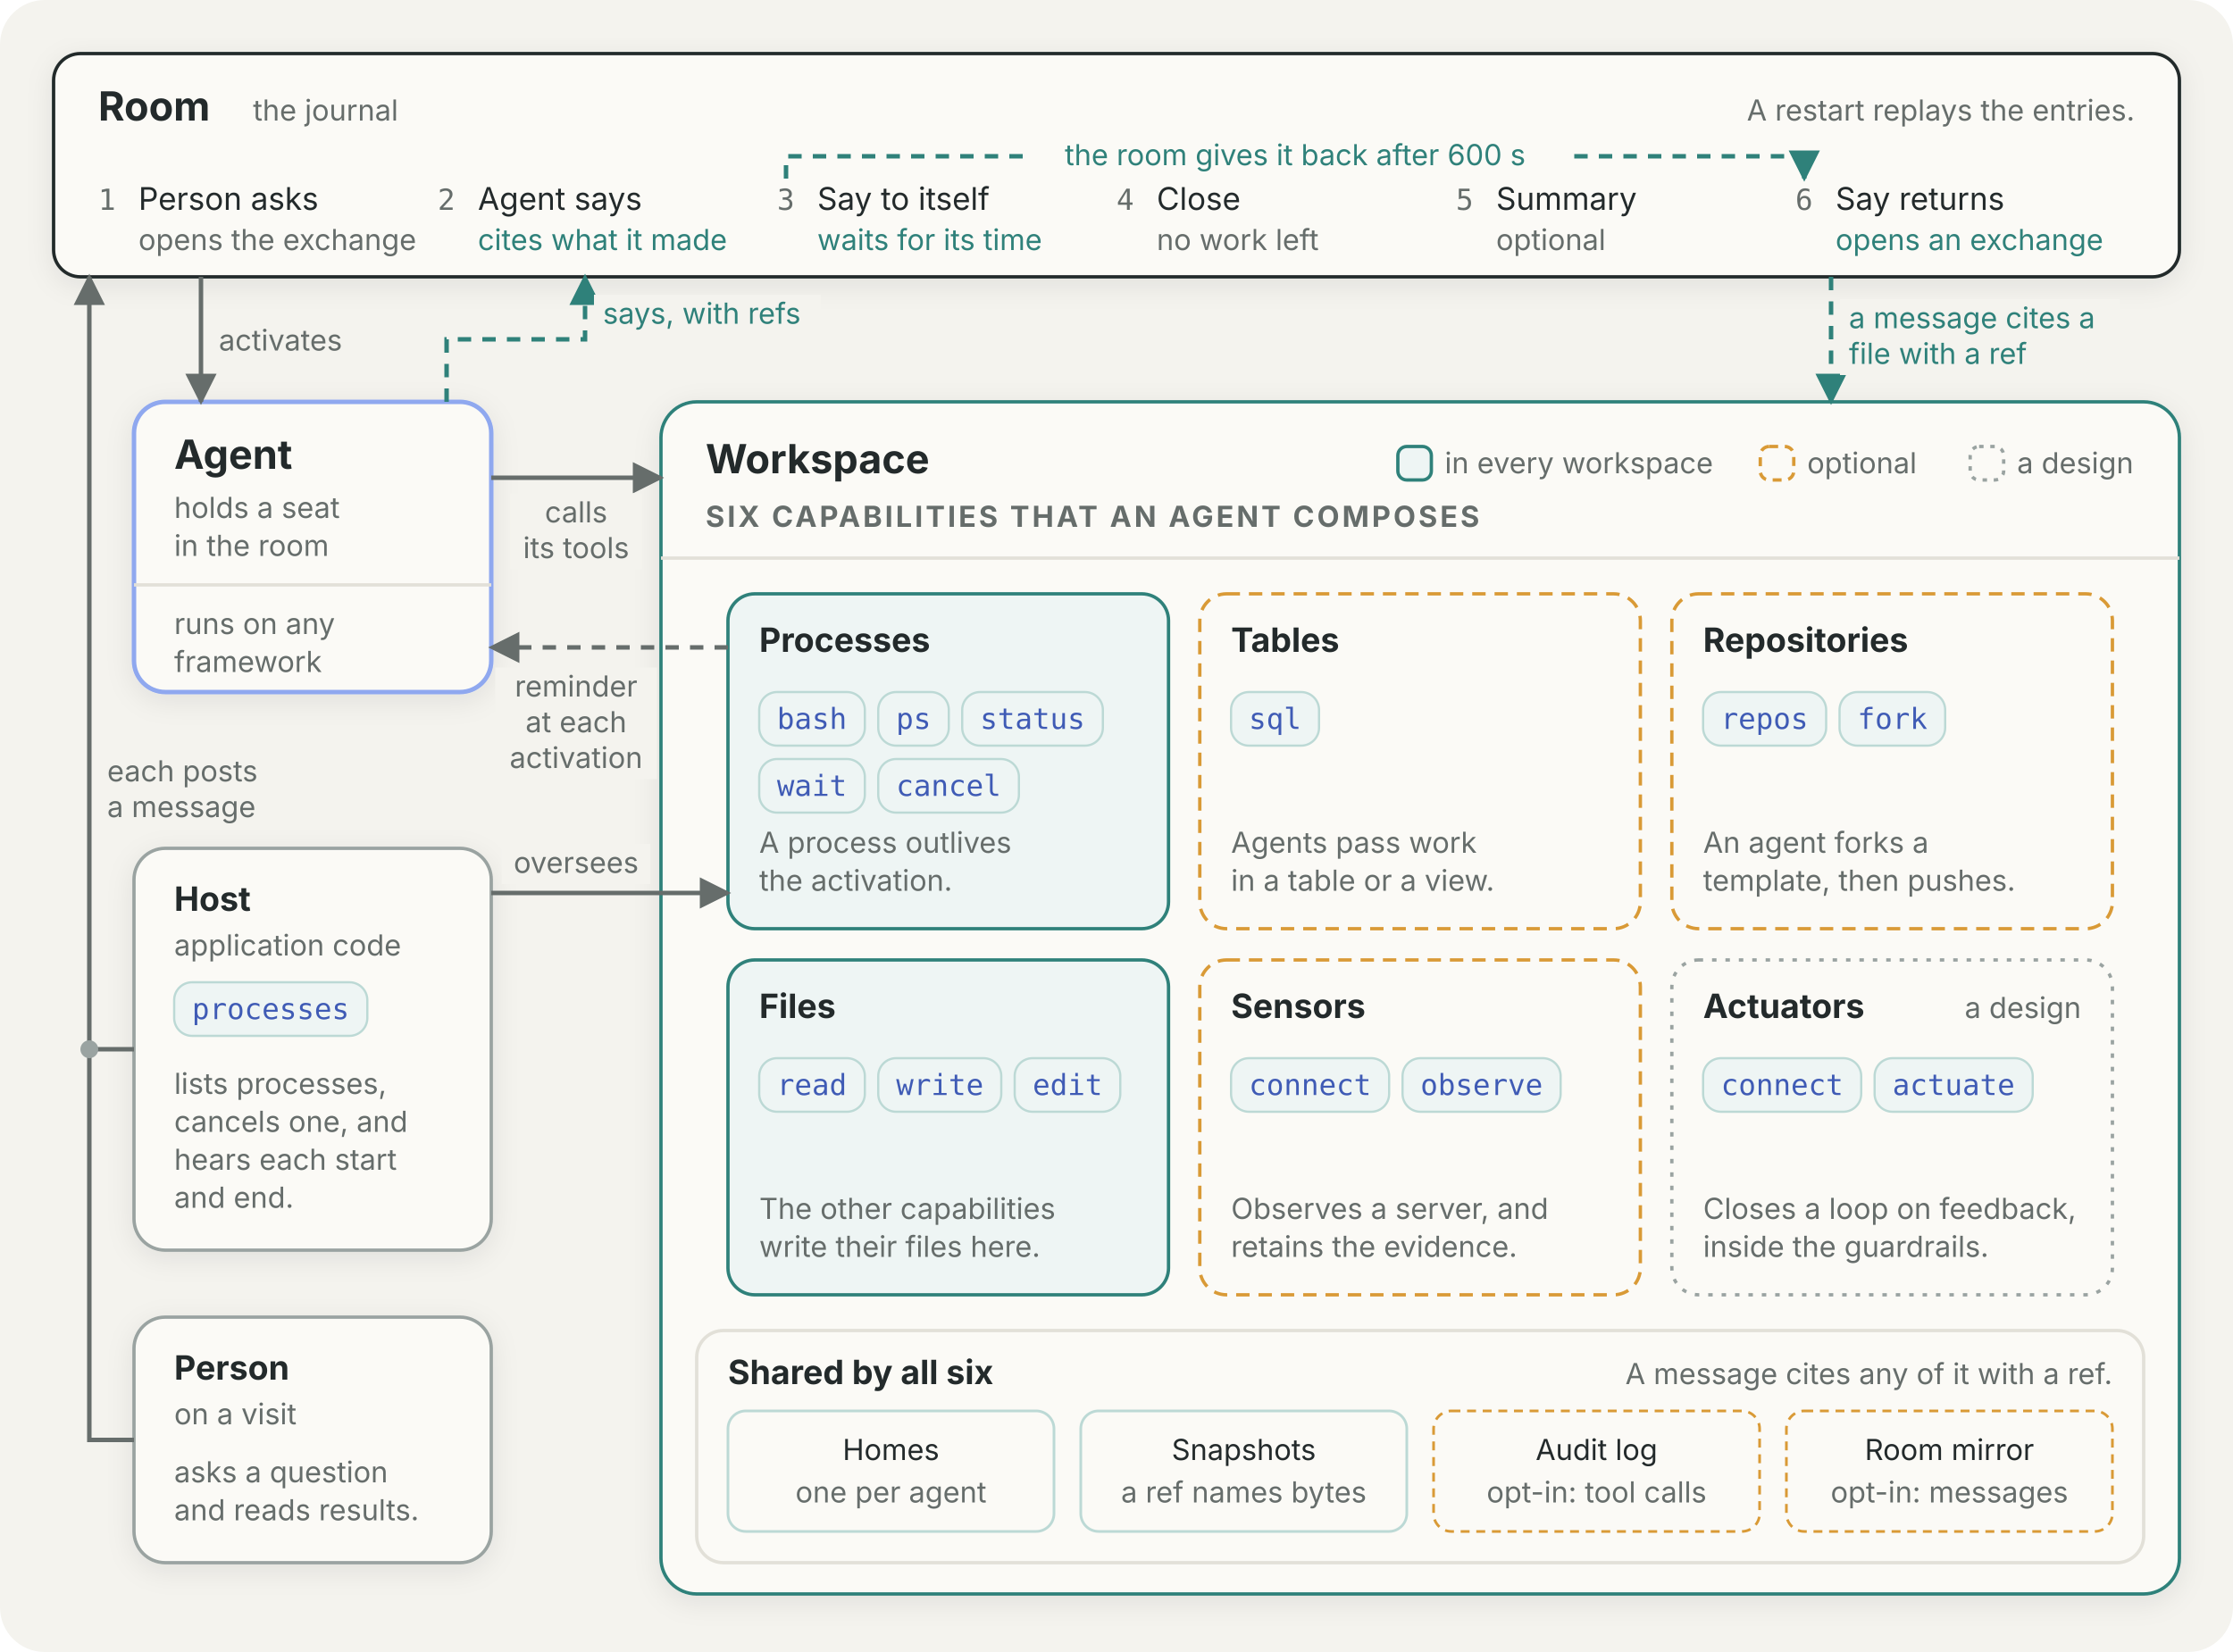
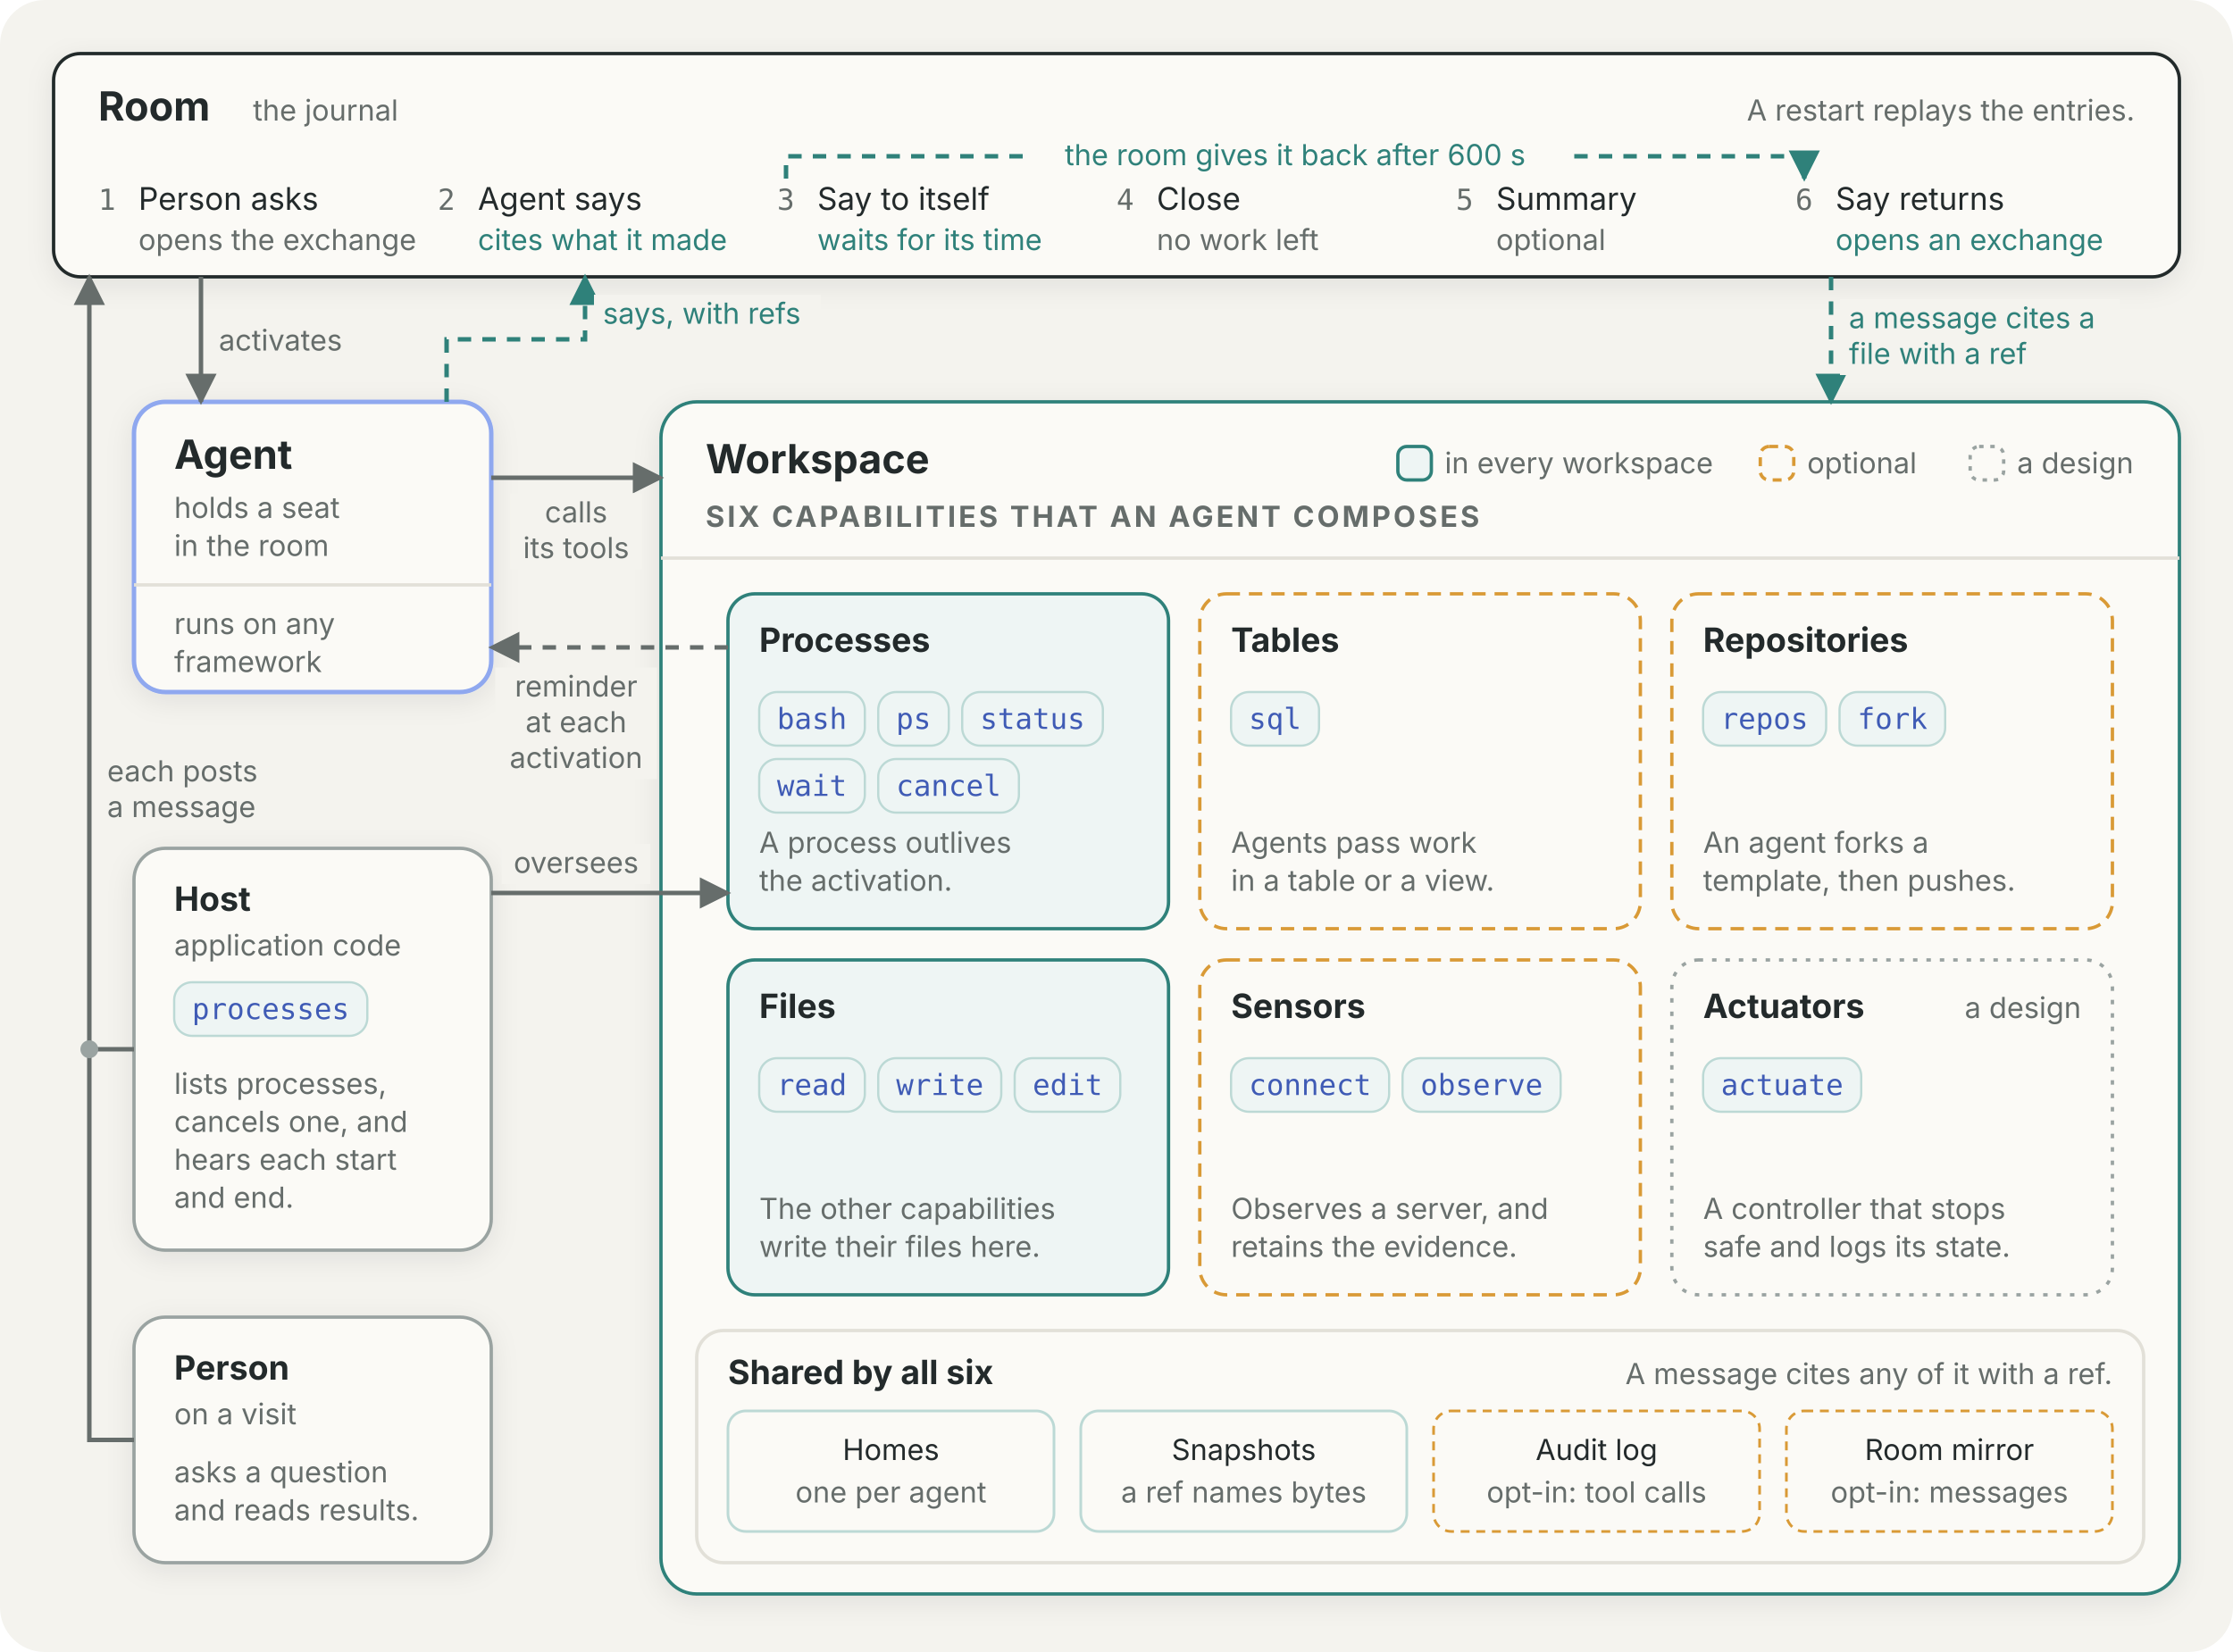
<svg xmlns="http://www.w3.org/2000/svg" width="1000" height="740" viewBox="0 0 1000 740" role="img" aria-labelledby="title desc">
  <defs>
    <marker id="arrow" viewBox="0 0 10 10" refX="9" refY="5" markerWidth="7" markerHeight="7" orient="auto-start-reverse">
      <path d="M0 0 10 5 0 10Z" fill="#666d6b" />
    </marker>
    <marker id="arrow-teal" viewBox="0 0 10 10" refX="9" refY="5" markerWidth="7" markerHeight="7" orient="auto-start-reverse">
      <path d="M0 0 10 5 0 10Z" fill="#2f817a" />
    </marker>
    <filter id="shadow" x="-10%" y="-10%" width="120%" height="130%">
      <feDropShadow dx="0" dy="3" stdDeviation="6" flood-color="#232a2b" flood-opacity="0.08" />
    </filter>
    <style>
      .sans { font-family: Inter, "IBM Plex Sans", system-ui, sans-serif; }
      .mono { font-family: "IBM Plex Mono", ui-monospace, monospace; }
      .ink { fill: #232a2b; }
      .dim { fill: #666d6b; }
      .teal { fill: #2f817a; }
      .code { fill: #3f5bb5; }
      .t { font-size: 18px; font-weight: 700; }
      .n { font-size: 15px; font-weight: 700; }
      .b { font-size: 14px; }
      .s { font-size: 13px; }
      .x { font-size: 13px; }
      .c { font-size: 13px; }
      .lab { font-size: 13px; font-weight: 700; letter-spacing: 1.2px; }
      .flow { fill: none; stroke: #666d6b; stroke-width: 2; }
      .flow-dash { fill: none; stroke: #666d6b; stroke-width: 2; stroke-dasharray: 6 5; }
      .flow-teal { fill: none; stroke: #2f817a; stroke-width: 2; stroke-dasharray: 6 5; }
      .rule { stroke: #e2e0d8; stroke-width: 1.5; }
    </style>
  </defs>
  <rect width="1000" height="740" rx="20" fill="#f4f3ee" />
  <g filter="url(#shadow)">
    <rect x="24.0" y="24.0" width="952.0" height="100.0" rx="12" fill="#fbfaf6" stroke="#232a2b" stroke-width="1.5" />
  </g>
  <text x="44.0" y="54.0" text-anchor="start" class="sans ink t">Room</text>
  <text x="113.3" y="54.0" text-anchor="start" class="sans dim x">the journal</text>
  <text x="956.0" y="54.0" text-anchor="end" class="sans dim x">A restart replays the entries.</text>
  <text x="44.0" y="94.0" text-anchor="start" class="mono dim c">1</text>
  <text x="62.0" y="94.0" text-anchor="start" class="sans ink b">Person asks</text>
  <text x="62.0" y="112.0" text-anchor="start" class="sans dim x">opens the exchange</text>
  <text x="196.0" y="94.0" text-anchor="start" class="mono dim c">2</text>
  <text x="214.0" y="94.0" text-anchor="start" class="sans ink b">Agent says</text>
  <text x="214.0" y="112.0" text-anchor="start" class="sans teal x">cites what it made</text>
  <text x="348.0" y="94.0" text-anchor="start" class="mono dim c">3</text>
  <text x="366.0" y="94.0" text-anchor="start" class="sans ink b">Say to itself</text>
  <text x="366.0" y="112.0" text-anchor="start" class="sans teal x">waits for its time</text>
  <text x="500.0" y="94.0" text-anchor="start" class="mono dim c">4</text>
  <text x="518.0" y="94.0" text-anchor="start" class="sans ink b">Close</text>
  <text x="518.0" y="112.0" text-anchor="start" class="sans dim x">no work left</text>
  <text x="652.0" y="94.0" text-anchor="start" class="mono dim c">5</text>
  <text x="670.0" y="94.0" text-anchor="start" class="sans ink b">Summary</text>
  <text x="670.0" y="112.0" text-anchor="start" class="sans dim x">optional</text>
  <text x="804.0" y="94.0" text-anchor="start" class="mono dim c">6</text>
  <text x="822.0" y="94.0" text-anchor="start" class="sans ink b">Say returns</text>
  <text x="822.0" y="112.0" text-anchor="start" class="sans teal x">opens an exchange</text>
  <path d="M352.0 80.0 L352.0 70.0 L808.0 70.0 L808.0 80.0" class="flow-teal" marker-end="url(#arrow-teal)" />
  <rect x="459.0" y="61.0" width="242.0" height="18" fill="#fbfaf6" />
  <text x="580.0" y="74.0" text-anchor="middle" class="sans teal x">the room gives it back after 600 s</text>
  <g filter="url(#shadow)">
    <rect x="60.0" y="180.0" width="160.0" height="130.0" rx="14" fill="#fbfaf6" stroke="#8fa8ef" stroke-width="2" />
  </g>
  <text x="78.0" y="210.0" text-anchor="start" class="sans ink t">Agent</text>
  <text x="78.0" y="232.0" text-anchor="start" class="sans dim x">holds a seat</text>
  <text x="78.0" y="249.0" text-anchor="start" class="sans dim x">in the room</text>
  <line x1="60.0" y1="262.0" x2="220.0" y2="262.0" class="rule" />
  <text x="78.0" y="284.0" text-anchor="start" class="sans dim x">runs on any</text>
  <text x="78.0" y="301.0" text-anchor="start" class="sans dim x">framework</text>
  <g filter="url(#shadow)">
    <rect x="60.0" y="380.0" width="160.0" height="180.0" rx="14" fill="#fbfaf6" stroke="#9aa3a1" stroke-width="1.5" />
  </g>
  <text x="78.0" y="408.0" text-anchor="start" class="sans ink n">Host</text>
  <text x="78.0" y="428.0" text-anchor="start" class="sans dim x">application code</text>
  <rect x="78.0" y="440.0" width="86.5" height="24" rx="8" fill="#eef5f4" stroke="#bcd9d5" />
  <text x="121.2" y="456.5" text-anchor="middle" class="mono code c">processes</text>
  <text x="78.0" y="490.0" text-anchor="start" class="sans dim x">lists processes,</text>
  <text x="78.0" y="507.0" text-anchor="start" class="sans dim x">cancels one, and</text>
  <text x="78.0" y="524.0" text-anchor="start" class="sans dim x">hears each start</text>
  <text x="78.0" y="541.0" text-anchor="start" class="sans dim x">and end.</text>
  <g filter="url(#shadow)">
    <rect x="60.0" y="590.0" width="160.0" height="110.0" rx="14" fill="#fbfaf6" stroke="#9aa3a1" stroke-width="1.5" />
  </g>
  <text x="78.0" y="618.0" text-anchor="start" class="sans ink n">Person</text>
  <text x="78.0" y="638.0" text-anchor="start" class="sans dim x">on a visit</text>
  <text x="78.0" y="664.0" text-anchor="start" class="sans dim x">asks a question</text>
  <text x="78.0" y="681.0" text-anchor="start" class="sans dim x">and reads results.</text>
  <g filter="url(#shadow)">
    <rect x="296.0" y="180.0" width="680.0" height="534.0" rx="16" fill="#fbfaf6" stroke="#2f817a" stroke-width="1.5" />
  </g>
  <text x="316.0" y="212.0" text-anchor="start" class="sans ink t">Workspace</text>
  <text x="316.0" y="236.0" text-anchor="start" class="sans dim lab">SIX CAPABILITIES THAT AN AGENT COMPOSES</text>
  <rect x="626.0" y="200" width="15" height="15" rx="4" fill="#eef5f4" stroke="#2f817a" stroke-width="1.5" />
  <text x="647.0" y="212.0" text-anchor="start" class="sans dim x">in every workspace</text>
  <rect x="788.3" y="200" width="15" height="15" rx="4" fill="#fbfaf6" stroke="#d99a36" stroke-width="1.5" stroke-dasharray="4 3" />
  <text x="809.3" y="212.0" text-anchor="start" class="sans dim x">optional</text>
  <rect x="882.3" y="200" width="15" height="15" rx="4" fill="#fbfaf6" stroke="#9aa3a1" stroke-width="1.5" stroke-dasharray="2 3" />
  <text x="903.3" y="212.0" text-anchor="start" class="sans dim x">a design</text>
  <line x1="296.0" y1="250.0" x2="976.0" y2="250.0" class="rule" />
  <rect x="326.0" y="266.0" width="197.3" height="150.0" rx="12" fill="#eef5f4" stroke="#2f817a" stroke-width="1.5" />
  <text x="340.0" y="292.0" text-anchor="start" class="sans ink n">Processes</text>
  <rect x="340.0" y="310.0" width="47.3" height="24" rx="8" fill="#eef5f4" stroke="#bcd9d5" />
  <text x="363.6" y="326.5" text-anchor="middle" class="mono code c">bash</text>
  <rect x="393.3" y="310.0" width="31.6" height="24" rx="8" fill="#eef5f4" stroke="#bcd9d5" />
  <text x="409.1" y="326.5" text-anchor="middle" class="mono code c">ps</text>
  <rect x="430.9" y="310.0" width="63.0" height="24" rx="8" fill="#eef5f4" stroke="#bcd9d5" />
  <text x="462.4" y="326.5" text-anchor="middle" class="mono code c">status</text>
  <rect x="340.0" y="340.0" width="47.3" height="24" rx="8" fill="#eef5f4" stroke="#bcd9d5" />
  <text x="363.6" y="356.5" text-anchor="middle" class="mono code c">wait</text>
  <rect x="393.3" y="340.0" width="63.0" height="24" rx="8" fill="#eef5f4" stroke="#bcd9d5" />
  <text x="424.8" y="356.5" text-anchor="middle" class="mono code c">cancel</text>
  <text x="340.0" y="382.0" text-anchor="start" class="sans dim x">A process outlives</text>
  <text x="340.0" y="399.0" text-anchor="start" class="sans dim x">the activation.</text>
  <rect x="537.3" y="266.0" width="197.3" height="150.0" rx="12" fill="#fbfaf6" stroke="#d99a36" stroke-width="1.5" stroke-dasharray="6 4" />
  <text x="551.3" y="292.0" text-anchor="start" class="sans ink n">Tables</text>
  <rect x="551.3" y="310.0" width="39.4" height="24" rx="8" fill="#eef5f4" stroke="#bcd9d5" />
  <text x="571.0" y="326.5" text-anchor="middle" class="mono code c">sql</text>
  <text x="551.3" y="382.0" text-anchor="start" class="sans dim x">Agents pass work</text>
  <text x="551.3" y="399.0" text-anchor="start" class="sans dim x">in a table or a view.</text>
  <rect x="748.7" y="266.0" width="197.3" height="150.0" rx="12" fill="#fbfaf6" stroke="#d99a36" stroke-width="1.5" stroke-dasharray="6 4" />
  <text x="762.7" y="292.0" text-anchor="start" class="sans ink n">Repositories</text>
  <rect x="762.7" y="310.0" width="55.1" height="24" rx="8" fill="#eef5f4" stroke="#bcd9d5" />
  <text x="790.2" y="326.5" text-anchor="middle" class="mono code c">repos</text>
  <rect x="823.8" y="310.0" width="47.3" height="24" rx="8" fill="#eef5f4" stroke="#bcd9d5" />
  <text x="847.5" y="326.5" text-anchor="middle" class="mono code c">fork</text>
  <text x="762.7" y="382.0" text-anchor="start" class="sans dim x">An agent forks a</text>
  <text x="762.7" y="399.0" text-anchor="start" class="sans dim x">template, then pushes.</text>
  <rect x="326.0" y="430.0" width="197.3" height="150.0" rx="12" fill="#eef5f4" stroke="#2f817a" stroke-width="1.5" />
  <text x="340.0" y="456.0" text-anchor="start" class="sans ink n">Files</text>
  <rect x="340.0" y="474.0" width="47.3" height="24" rx="8" fill="#eef5f4" stroke="#bcd9d5" />
  <text x="363.6" y="490.5" text-anchor="middle" class="mono code c">read</text>
  <rect x="393.3" y="474.0" width="55.1" height="24" rx="8" fill="#eef5f4" stroke="#bcd9d5" />
  <text x="420.9" y="490.5" text-anchor="middle" class="mono code c">write</text>
  <rect x="454.4" y="474.0" width="47.3" height="24" rx="8" fill="#eef5f4" stroke="#bcd9d5" />
  <text x="478.1" y="490.5" text-anchor="middle" class="mono code c">edit</text>
  <text x="340.0" y="546.0" text-anchor="start" class="sans dim x">The other capabilities</text>
  <text x="340.0" y="563.0" text-anchor="start" class="sans dim x">write their files here.</text>
  <rect x="537.3" y="430.0" width="197.3" height="150.0" rx="12" fill="#fbfaf6" stroke="#d99a36" stroke-width="1.5" stroke-dasharray="6 4" />
  <text x="551.3" y="456.0" text-anchor="start" class="sans ink n">Sensors</text>
  <rect x="551.3" y="474.0" width="70.8" height="24" rx="8" fill="#eef5f4" stroke="#bcd9d5" />
  <text x="586.7" y="490.5" text-anchor="middle" class="mono code c">connect</text>
  <rect x="628.1" y="474.0" width="70.8" height="24" rx="8" fill="#eef5f4" stroke="#bcd9d5" />
  <text x="663.5" y="490.5" text-anchor="middle" class="mono code c">observe</text>
  <text x="551.3" y="546.0" text-anchor="start" class="sans dim x">Observes a server, and</text>
  <text x="551.3" y="563.0" text-anchor="start" class="sans dim x">retains the evidence.</text>
  <rect x="748.7" y="430.0" width="197.3" height="150.0" rx="12" fill="#fbfaf6" stroke="#9aa3a1" stroke-width="1.5" stroke-dasharray="2 4" />
  <text x="762.7" y="456.0" text-anchor="start" class="sans ink n">Actuators</text>
  <text x="932.0" y="456.0" text-anchor="end" class="sans dim x">a design</text>
  <rect x="762.7" y="474.0" width="70.8" height="24" rx="8" fill="#eef5f4" stroke="#bcd9d5" />
-   <text x="798.1" y="490.5" text-anchor="middle" class="mono code c">connect</text>
-   <rect x="839.5" y="474.0" width="70.8" height="24" rx="8" fill="#eef5f4" stroke="#bcd9d5" />
-   <text x="874.9" y="490.5" text-anchor="middle" class="mono code c">actuate</text>
-   <text x="762.7" y="546.0" text-anchor="start" class="sans dim x">Closes a loop on feedback,</text>
-   <text x="762.7" y="563.0" text-anchor="start" class="sans dim x">inside the guardrails.</text>
+   <text x="798.1" y="490.5" text-anchor="middle" class="mono code c">actuate</text>
+   <text x="762.7" y="546.0" text-anchor="start" class="sans dim x">A controller that stops</text>
+   <text x="762.7" y="563.0" text-anchor="start" class="sans dim x">safe and logs its state.</text>
  <rect x="312.0" y="596.0" width="648.0" height="104.0" rx="12" fill="#fbfaf6" stroke="#e2e0d8" stroke-width="1.5" />
  <text x="326.0" y="620.0" text-anchor="start" class="sans ink n">Shared by all six</text>
  <text x="946.0" y="620.0" text-anchor="end" class="sans dim x">A message cites any of it with a ref.</text>
  <rect x="326.0" y="632.0" width="146" height="54.0" rx="8" fill="#fbfaf6" stroke="#bcd9d5" stroke-width="1.2" />
  <text x="399.0" y="654.0" text-anchor="middle" class="sans ink s">Homes</text>
  <text x="399.0" y="673.0" text-anchor="middle" class="sans dim x">one per agent</text>
  <rect x="484.0" y="632.0" width="146" height="54.0" rx="8" fill="#fbfaf6" stroke="#bcd9d5" stroke-width="1.2" />
  <text x="557.0" y="654.0" text-anchor="middle" class="sans ink s">Snapshots</text>
  <text x="557.0" y="673.0" text-anchor="middle" class="sans dim x">a ref names bytes</text>
  <rect x="642.0" y="632.0" width="146" height="54.0" rx="8" fill="#fbfaf6" stroke="#d99a36" stroke-width="1.2" stroke-dasharray="4 3" />
  <text x="715.0" y="654.0" text-anchor="middle" class="sans ink s">Audit log</text>
  <text x="715.0" y="673.0" text-anchor="middle" class="sans dim x">opt-in: tool calls</text>
  <rect x="800.0" y="632.0" width="146" height="54.0" rx="8" fill="#fbfaf6" stroke="#d99a36" stroke-width="1.2" stroke-dasharray="4 3" />
  <text x="873.0" y="654.0" text-anchor="middle" class="sans ink s">Room mirror</text>
  <text x="873.0" y="673.0" text-anchor="middle" class="sans dim x">opt-in: messages</text>
  <path d="M90.0 124.0 L90.0 180.0" class="flow" marker-end="url(#arrow)" />
  <path d="M200.0 180.0 L200.0 152.0 L262.0 152.0 L262.0 124.0" class="flow-teal" marker-end="url(#arrow-teal)" />
  <path d="M220.0 214.0 L296.0 214.0" class="flow" marker-end="url(#arrow)" />
  <path d="M326.0 290.0 L220.0 290.0" class="flow-dash" marker-end="url(#arrow)" />
  <path d="M220.0 400.0 L326.0 400.0" class="flow" marker-end="url(#arrow)" />
  <path d="M60.0 645.0 L40.0 645.0 L40.0 124.0" class="flow" marker-end="url(#arrow)" />
  <path d="M60.0 470.0 L40.0 470.0" class="flow" />
  <circle cx="40.0" cy="470.0" r="4" fill="#9aa3a1" />
  <path d="M820.0 124.0 L820.0 180.0" class="flow-teal" marker-end="url(#arrow-teal)" />
  <rect x="94.0" y="144.0" width="67.3" height="18" fill="#f4f3ee" />
  <text x="98.0" y="157.0" text-anchor="start" class="sans dim x">activates</text>
  <rect x="266.0" y="132.0" width="101.5" height="18" fill="#f4f3ee" />
  <text x="270.0" y="145.0" text-anchor="start" class="sans teal x">says, with refs</text>
  <rect x="228.5" y="221.0" width="59.0" height="34" fill="#f4f3ee" />
  <text x="258.0" y="234.0" text-anchor="middle" class="sans dim x">calls</text>
  <text x="258.0" y="250.0" text-anchor="middle" class="sans dim x">its tools</text>
  <rect x="221.8" y="299.0" width="72.4" height="50" fill="#f4f3ee" />
  <text x="258.0" y="312.0" text-anchor="middle" class="sans dim x">reminder</text>
  <text x="258.0" y="328.0" text-anchor="middle" class="sans dim x">at each</text>
  <text x="258.0" y="344.0" text-anchor="middle" class="sans dim x">activation</text>
  <rect x="224.7" y="378.0" width="66.5" height="18" fill="#f4f3ee" />
  <text x="258.0" y="391.0" text-anchor="middle" class="sans dim x">oversees</text>
  <rect x="44.0" y="337.0" width="72.0" height="34" fill="#f4f3ee" />
  <text x="48.0" y="350.0" text-anchor="start" class="sans dim x">each posts</text>
  <text x="48.0" y="366.0" text-anchor="start" class="sans dim x">a message</text>
  <rect x="824.0" y="134.0" width="125.3" height="34" fill="#f4f3ee" />
  <text x="828.0" y="147.0" text-anchor="start" class="sans teal x">a message cites a</text>
  <text x="828.0" y="163.0" text-anchor="start" class="sans teal x">file with a ref</text>
</svg>
